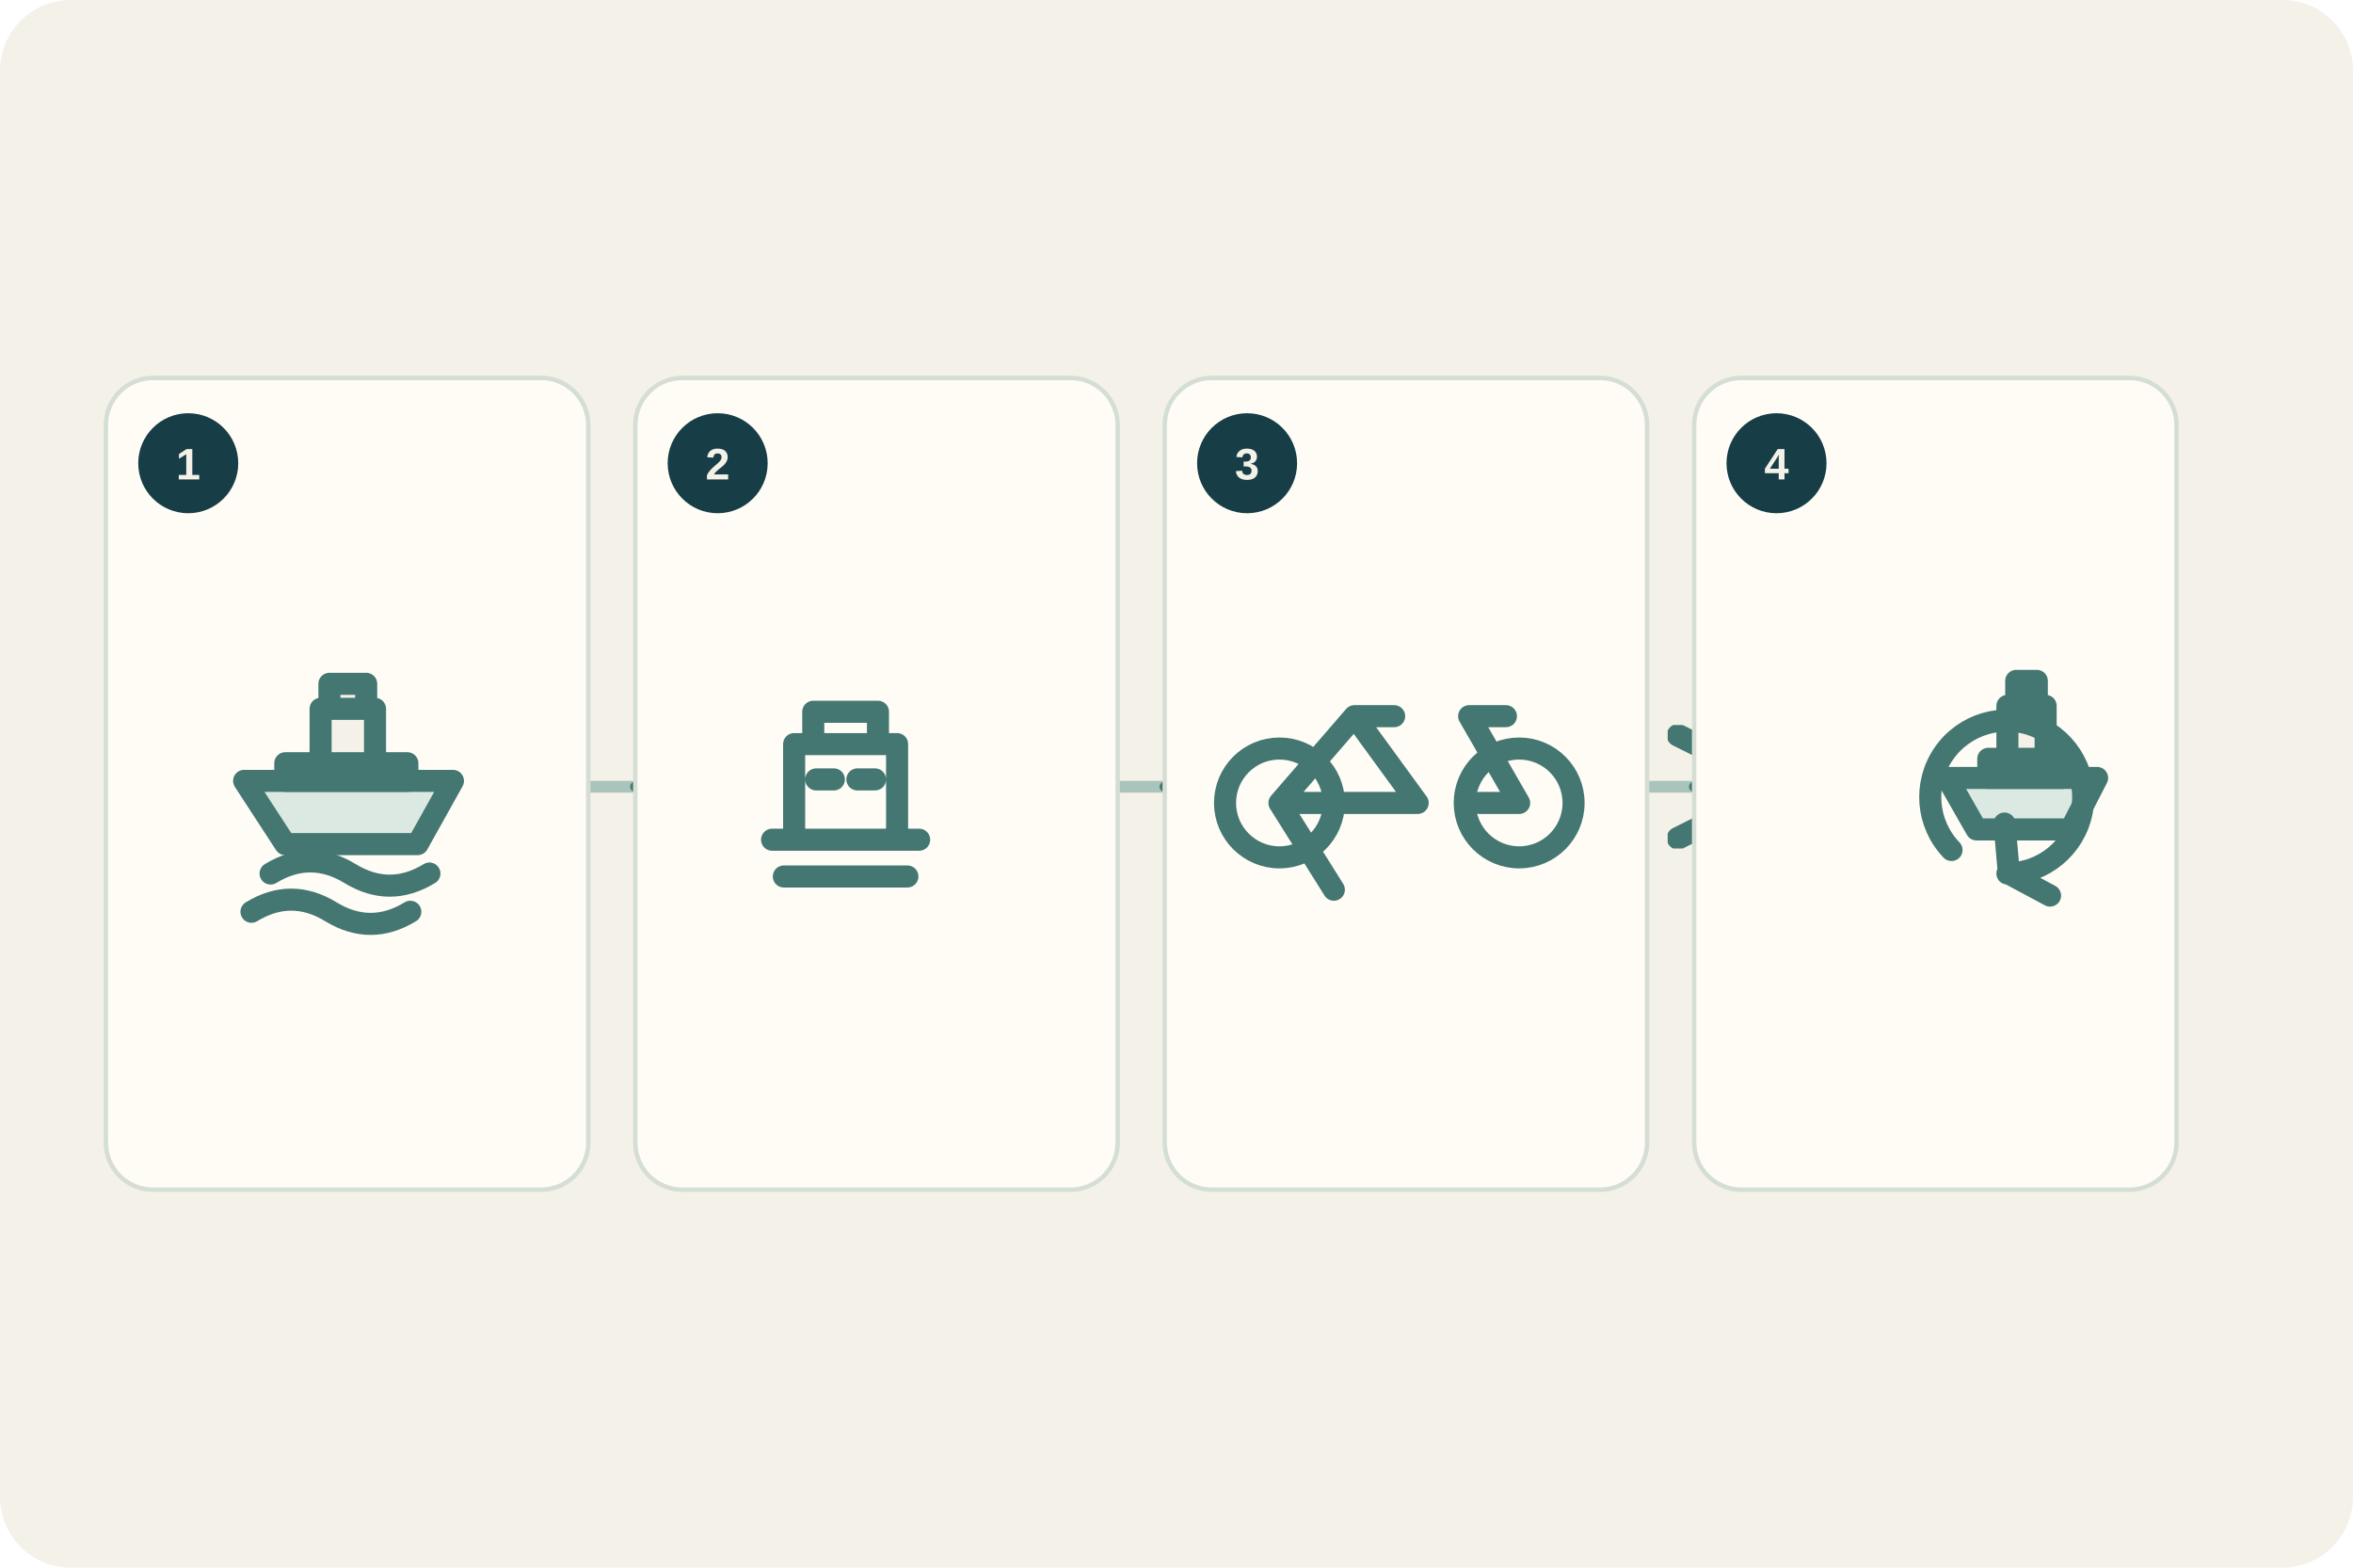
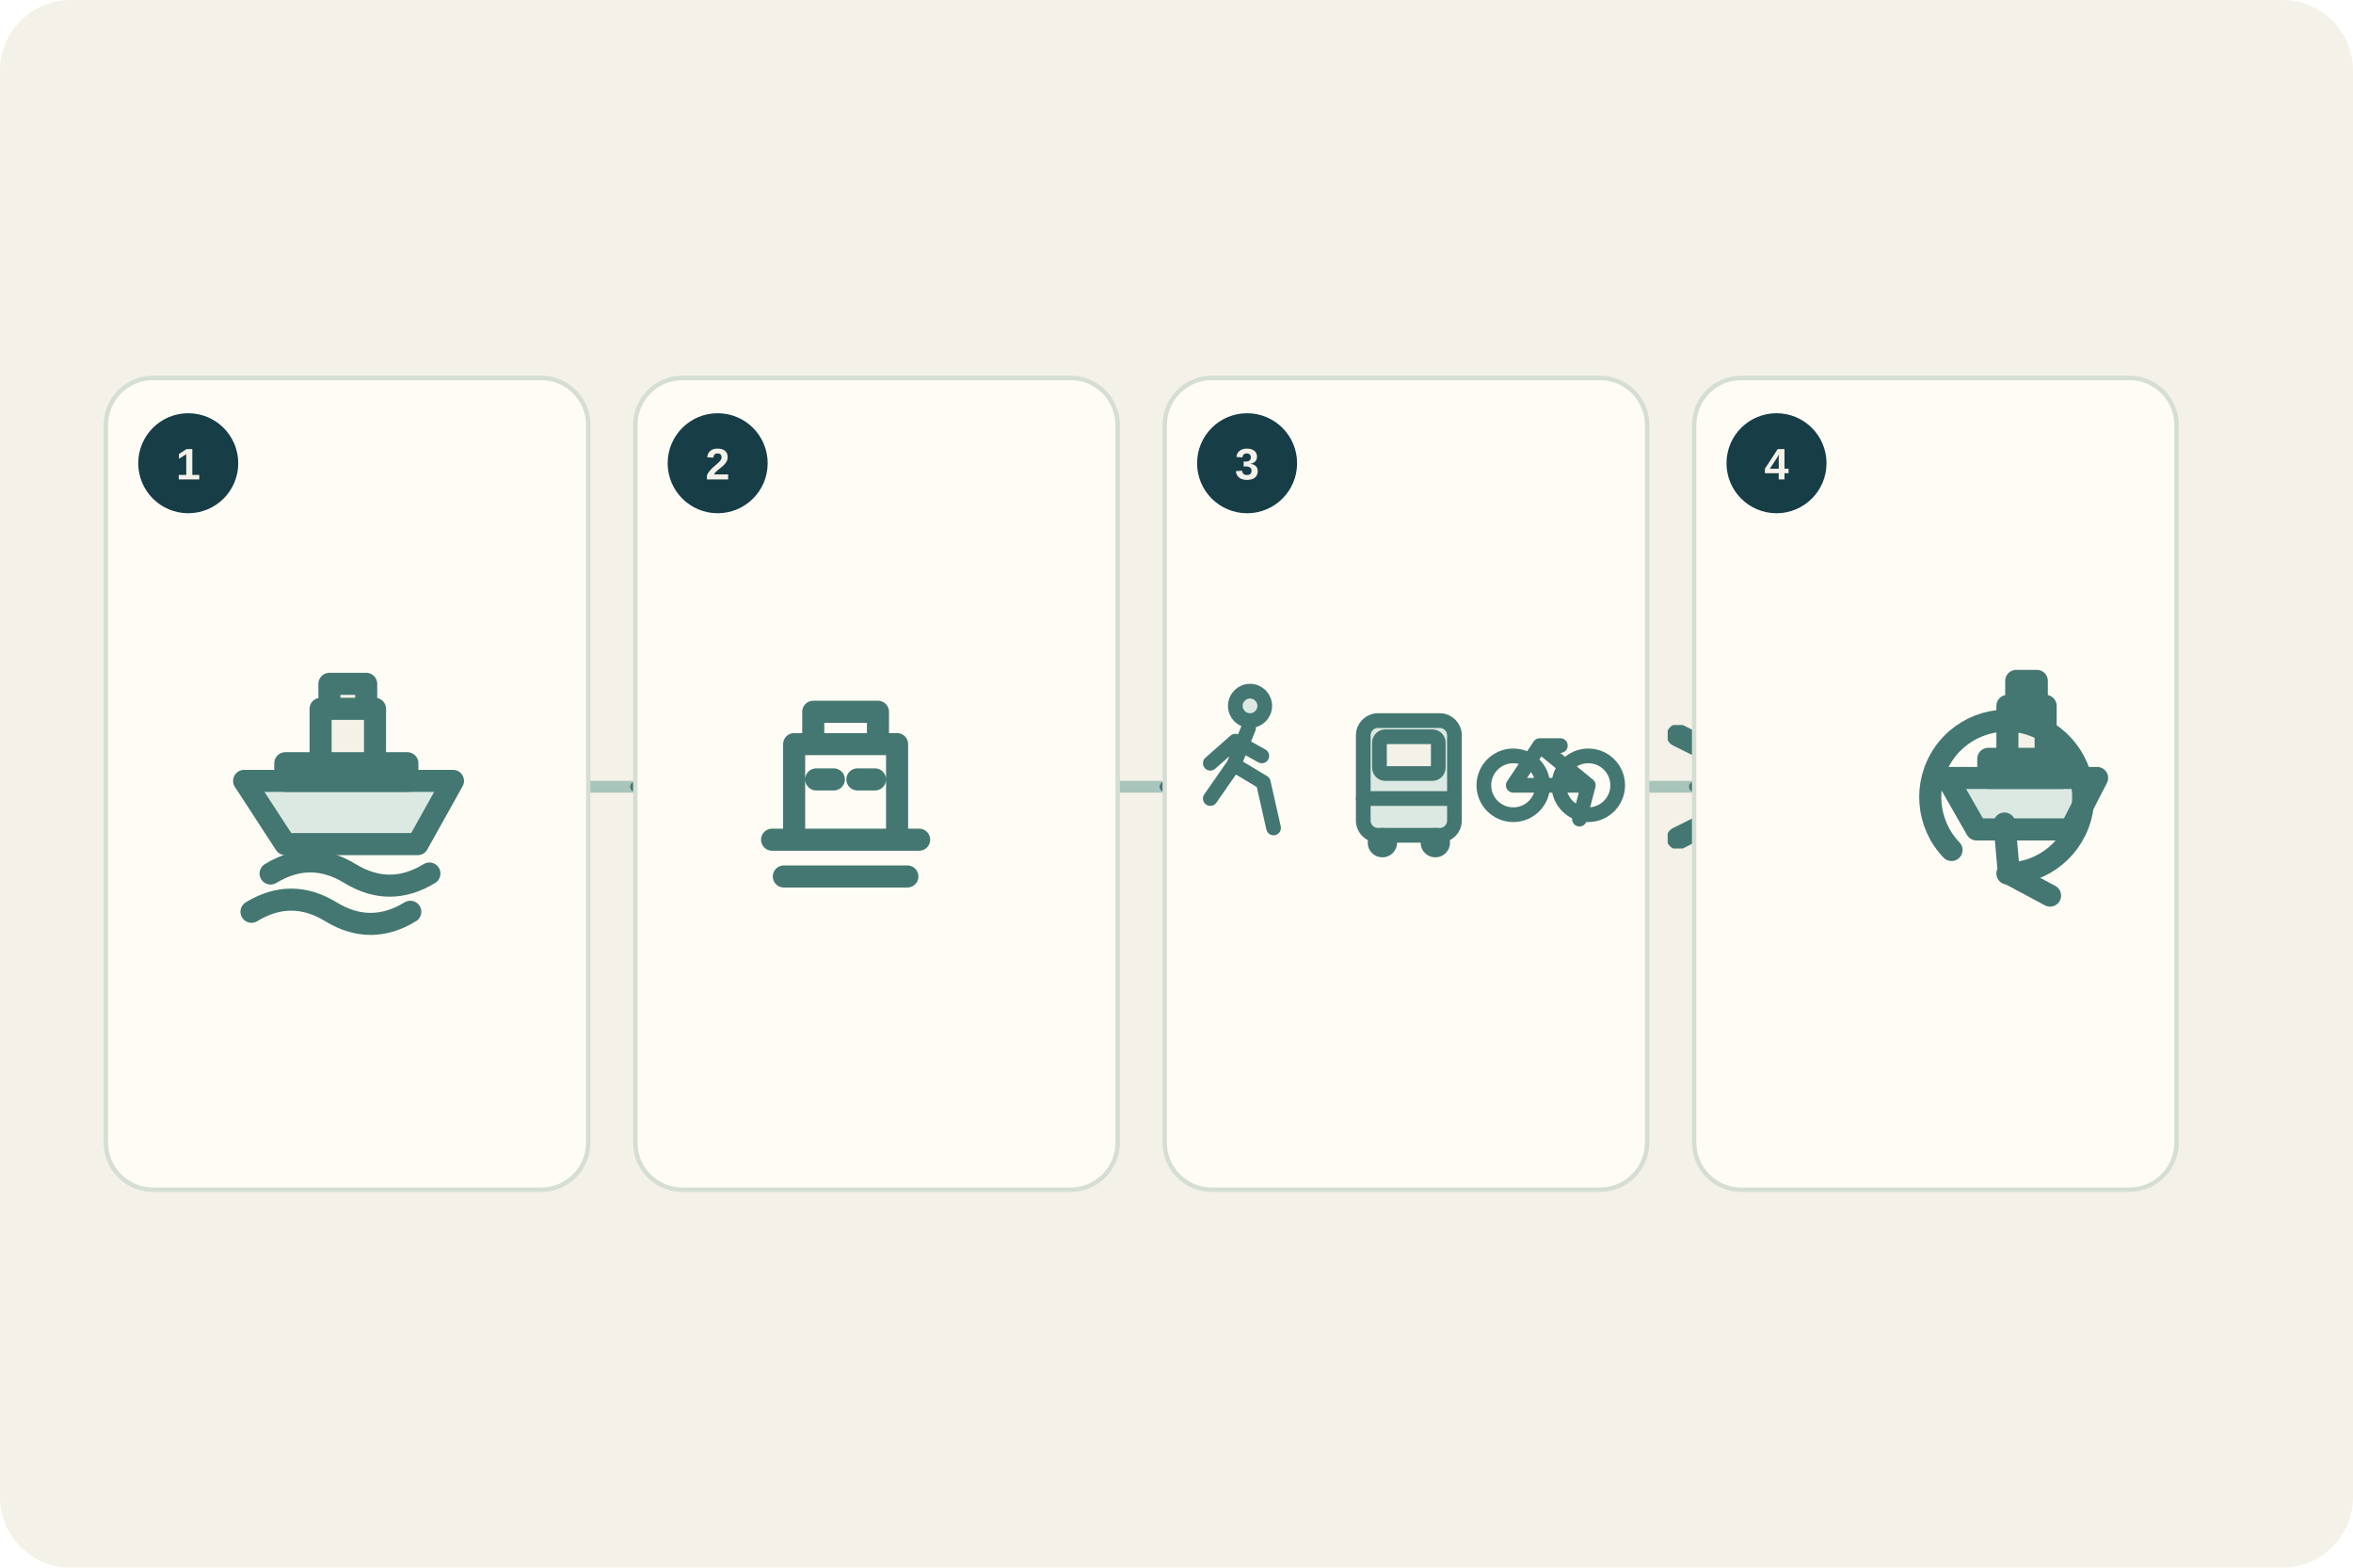
<svg xmlns="http://www.w3.org/2000/svg" width="1600" height="1066" viewBox="0 0 1600 1066" fill="none">
  <defs>
    <marker id="arrow" markerWidth="12" markerHeight="12" refX="10" refY="6" orient="auto" markerUnits="strokeWidth">
      <path d="M1 1 11 6 1 11" stroke="#447771" stroke-width="2.2" stroke-linecap="round" stroke-linejoin="round" />
    </marker>
  </defs>
  <rect width="1600" height="1066" rx="48" fill="#F4F1E8" />
  <path d="M150 535H1450" stroke="#A9C4BA" stroke-width="8" stroke-linecap="round" />
  <path d="M432 535H484M792 535H844M1152 535H1204" stroke="#447771" stroke-width="7" stroke-linecap="round" marker-end="url(#arrow)" />
  <g fill="#FFFCF5" stroke="#D5DED4" stroke-width="3">
    <rect x="72" y="257" width="328" height="552" rx="32" />
    <rect x="432" y="257" width="328" height="552" rx="32" />
    <rect x="792" y="257" width="328" height="552" rx="32" />
    <rect x="1152" y="257" width="328" height="552" rx="32" />
  </g>
  <g fill="#173D46">
    <circle cx="128" cy="315" r="34" />
    <circle cx="488" cy="315" r="34" />
    <circle cx="848" cy="315" r="34" />
    <circle cx="1208" cy="315" r="34" />
  </g>
  <g fill="#F4F1E8" font-family="Arial, sans-serif" font-size="30" font-weight="700" text-anchor="middle">
    <text x="128" y="326">1</text>
    <text x="488" y="326">2</text>
    <text x="848" y="326">3</text>
    <text x="1208" y="326">4</text>
  </g>
  <g stroke="#447771" stroke-width="15" stroke-linecap="round" stroke-linejoin="round">
    <path d="M166 531h142l-24 43H194l-28-43Z" fill="#DCE9E2" />
    <path d="M194 519h83v12h-83zM218 482h37v37h-37zM224 465h25v17h-25z" fill="#F4F1E8" />
    <path d="M184 594c18-11 36-11 54 0s36 11 54 0M171 620c18-11 36-11 54 0s36 11 54 0" />
    <path d="M525 571h100M540 571v-65h70v65M553 506v-22h44v22M555 530h12M583 530h12" />
    <path d="M533 596h84" />
-     <circle cx="870" cy="546" r="37" />
-     <circle cx="1033" cy="546" r="37" />
-     <path d="m870 546 51-59 43 59H870l37 59M921 487h27M1006 546h27M1033 546l-34-59M999 487h25" />
    <path d="M1324 529h102l-18 35h-64l-20-35Z" fill="#DCE9E2" />
    <path d="M1352 516h50v13h-50zM1365 480h26v36h-26zM1371 463h14v17h-14z" fill="#F4F1E8" />
    <path d="M1365 594a52 52 0 1 0-38-16M1366 594l-3-34M1366 594l28 15" />
  </g>
+   <rect x="810" y="449" width="292" height="188" rx="24" fill="#FFFCF5" />
+   <g stroke="#447771" stroke-width="10" stroke-linecap="round" stroke-linejoin="round">
+     <circle cx="850" cy="480" r="10" fill="#DCE9E2" />
+     <path d="m849 495-10 25 20 12 7 31m-27-43-16 23m17-39-17 15m17-15 18 10" />
+     <rect x="927" y="490" width="62" height="78" rx="10" fill="#DCE9E2" />
+     <rect x="938" y="501" width="40" height="25" rx="4" fill="#F4F1E8" />
+     <path d="M927 543h62" />
+     <circle cx="940" cy="573" r="5" fill="#F4F1E8" />
+     <circle cx="976" cy="573" r="5" fill="#F4F1E8" />
+     <circle cx="1029" cy="534" r="20" />
+     <circle cx="1080" cy="534" r="20" />
+     <path d="m1029 534 18-27 33 27h-51l18-27h14m19 27-6 23" />
+   </g>
</svg>
